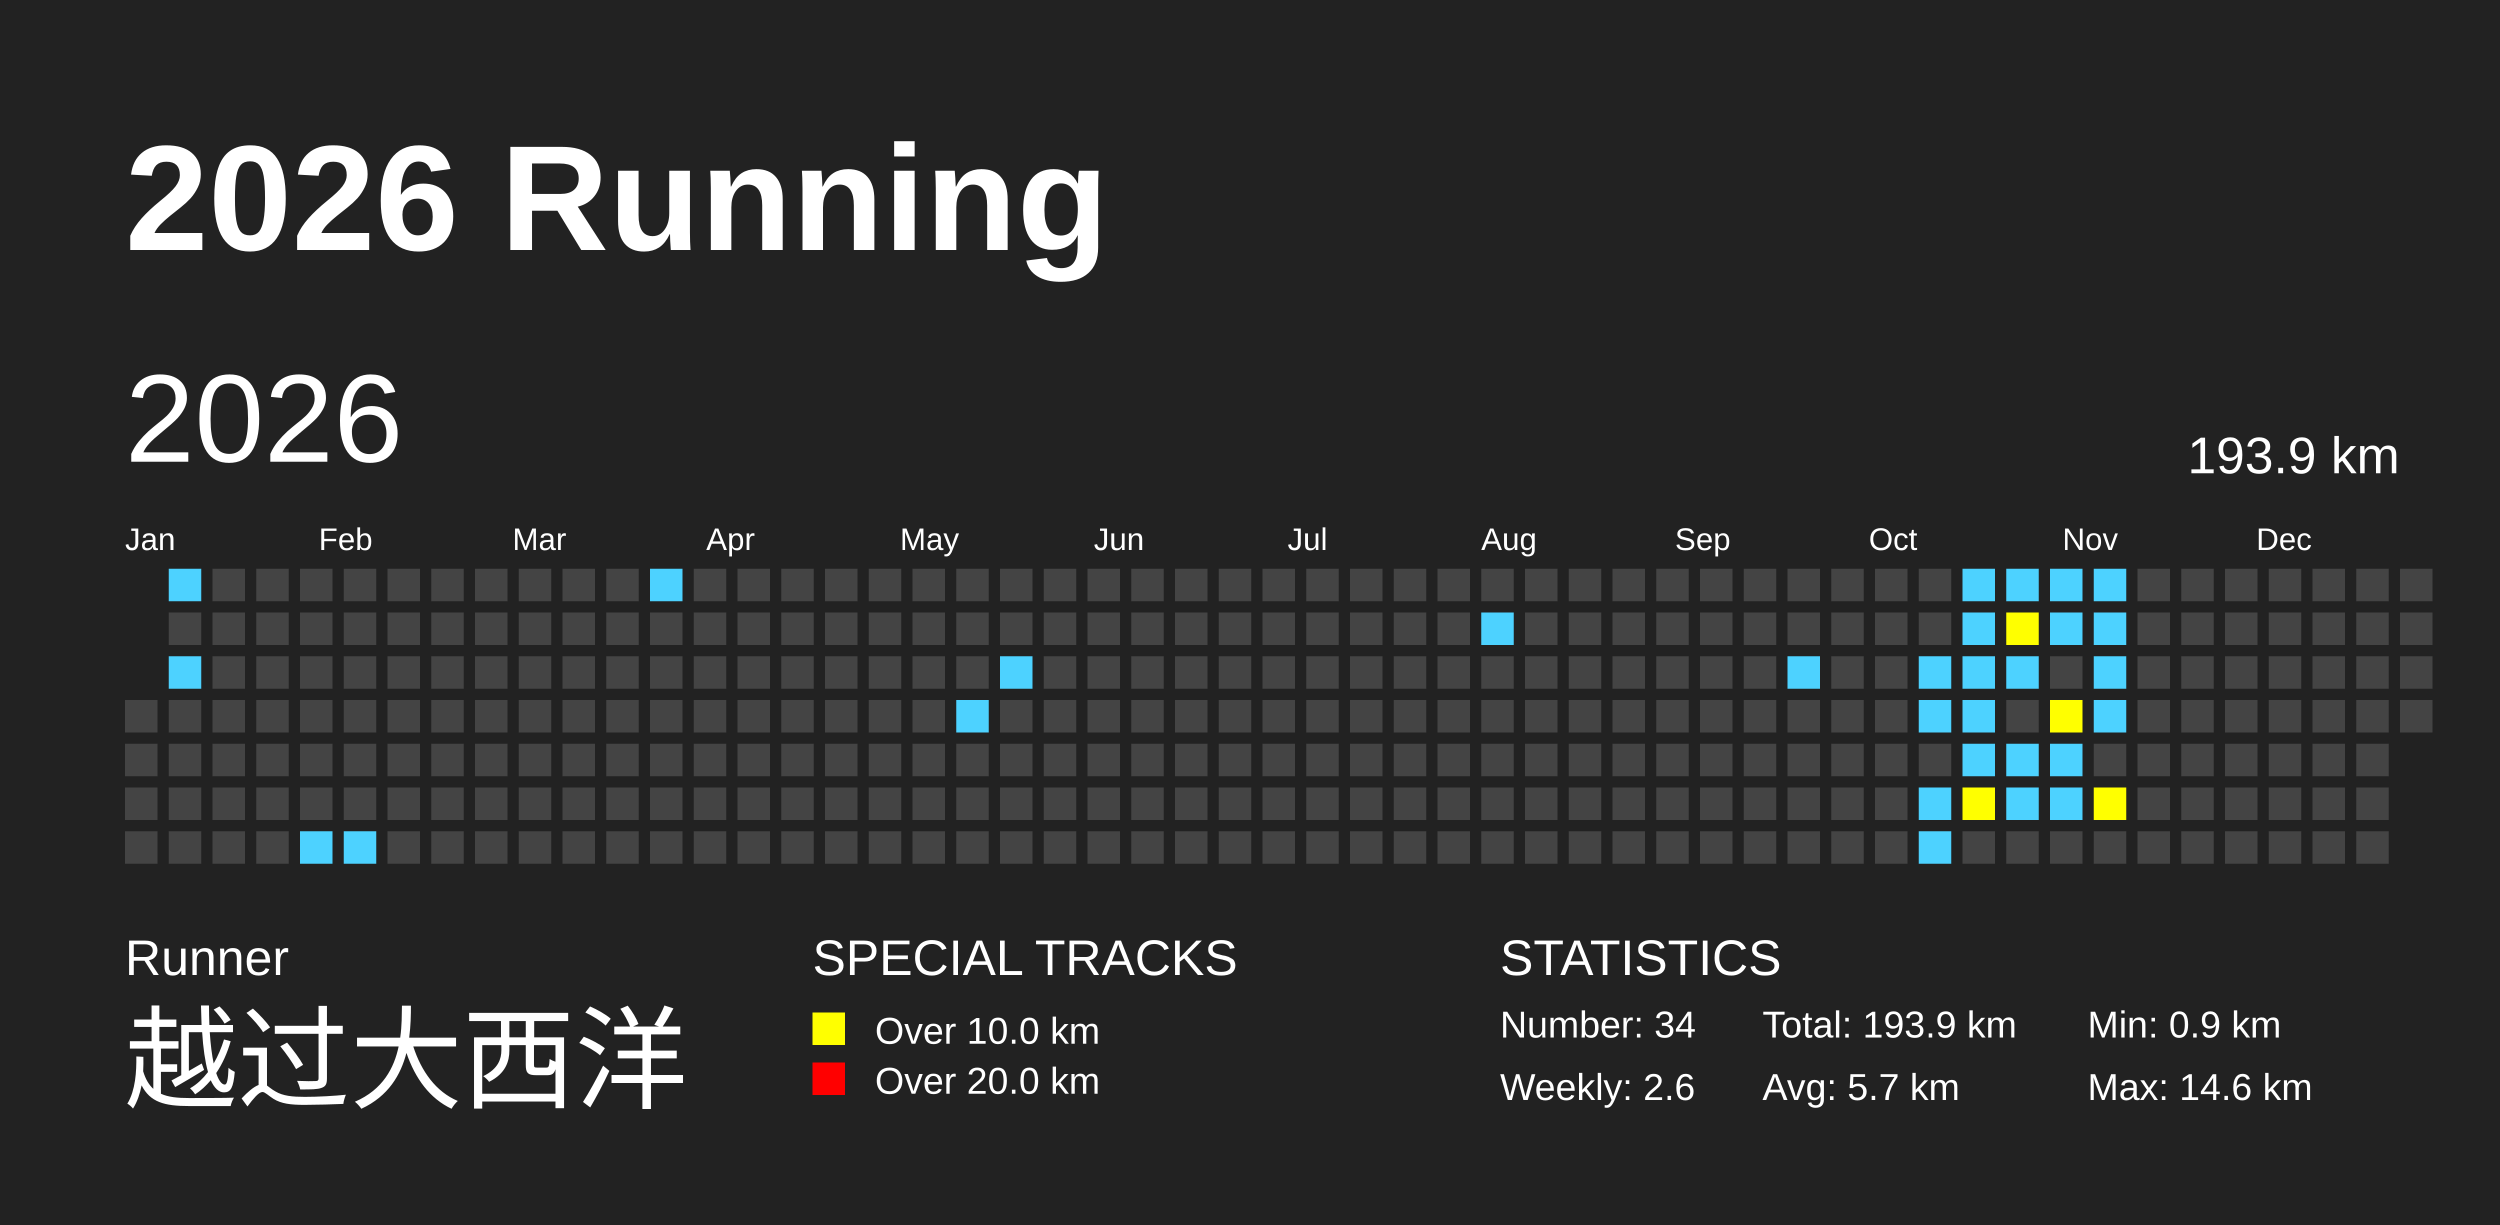
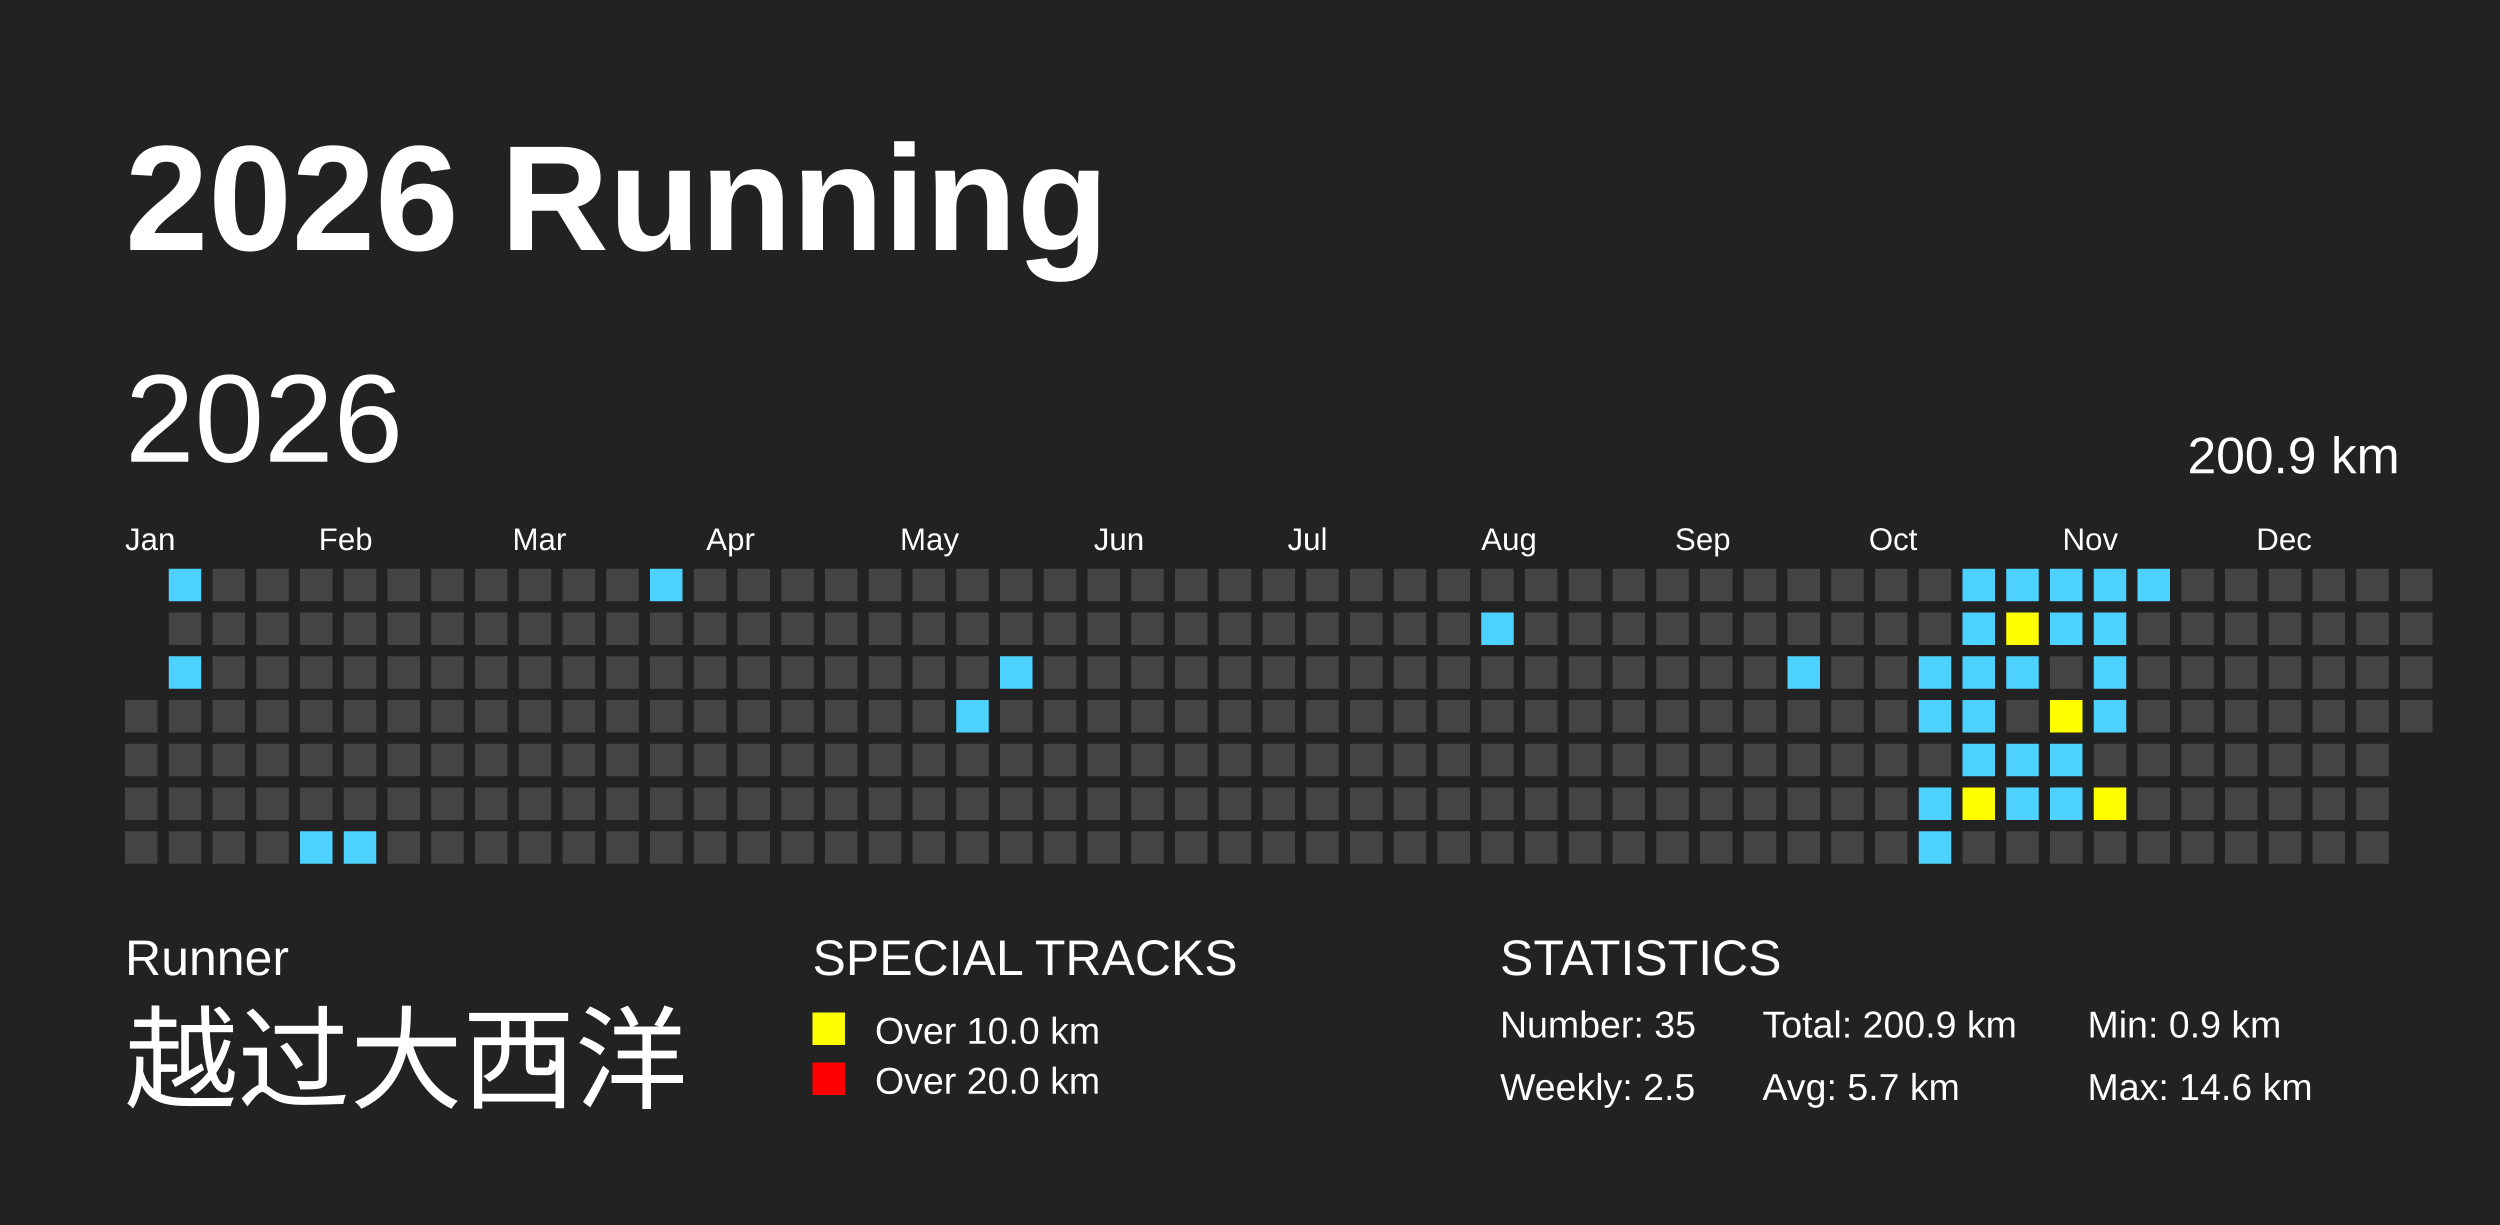
<svg xmlns="http://www.w3.org/2000/svg" baseProfile="full" height="98mm" version="1.1" viewBox="0,0,200,98" width="200mm">
  <defs>
    <pattern height="2" id="indoor-stripe" patternUnits="userSpaceOnUse" width="2">
      <line stroke="white" stroke-opacity="0.45" stroke-width="0.5" x1="0" x2="2" y1="2" y2="0" />
    </pattern>
  </defs>
  <rect fill="#222222" height="98" width="200" x="0" y="0" />
  <text fill="#FFFFFF" style="font-size:12px; font-family:Arial; font-weight:bold;" x="10" y="20">2026 Running</text>
  <text fill="#FFFFFF" style="font-size:4px; font-family:Arial" x="10" y="78">Runner</text>
  <text fill="#FFFFFF" style="font-size:9px; font-family:Arial" x="10" y="88">越过大西洋</text>
  <text fill="#FFFFFF" style="font-size:4px; font-family:Arial" x="65" y="78">SPECIAL TRACKS</text>
  <rect fill="yellow" height="2.6" width="2.6" x="65" y="81" />
  <text fill="#FFFFFF" style="font-size:3px; font-family:Arial" x="70" y="83.5">Over 10.0 km</text>
  <rect fill="red" height="2.6" width="2.6" x="65" y="85" />
  <text fill="#FFFFFF" style="font-size:3px; font-family:Arial" x="70" y="87.5">Over 20.0 km</text>
  <text fill="#FFFFFF" style="font-size:4px; font-family:Arial" x="120" y="78">STATISTICS</text>
-   <text fill="#FFFFFF" style="font-size:3px; font-family:Arial" x="120" y="83">Number: 34</text>
-   <text fill="#FFFFFF" style="font-size:3px; font-family:Arial" x="120" y="88">Weekly: 2.6</text>
-   <text fill="#FFFFFF" style="font-size:3px; font-family:Arial" x="141" y="83">Total: 193.9 km</text>
+   <text fill="#FFFFFF" style="font-size:3px; font-family:Arial" x="120" y="83">Number: 35</text>
+   <text fill="#FFFFFF" style="font-size:3px; font-family:Arial" x="120" y="88">Weekly: 2.5</text>
+   <text fill="#FFFFFF" style="font-size:3px; font-family:Arial" x="141" y="83">Total: 200.9 km</text>
  <text fill="#FFFFFF" style="font-size:3px; font-family:Arial" x="141" y="88">Avg: 5.7 km</text>
  <text fill="#FFFFFF" style="font-size:3px; font-family:Arial" x="167" y="83">Min: 0.9 km</text>
  <text fill="#FFFFFF" style="font-size:3px; font-family:Arial" x="167" y="88">Max: 14.6 km</text>
  <text dominant-baseline="hanging" fill="#FFFFFF" style="font-size:10.0px; font-family:Arial;" x="10" y="30">2026</text>
-   <text dominant-baseline="hanging" fill="#FFFFFF" style="font-size:4.125px; font-family:Arial;" x="175" y="35">193.9 km</text>
+   <text dominant-baseline="hanging" fill="#FFFFFF" style="font-size:4.125px; font-family:Arial;" x="175" y="35">200.9 km</text>
  <text fill="#FFFFFF" style="font-size:2.5px; font-family:Arial" x="10.0" y="44">Jan</text>
  <text fill="#FFFFFF" style="font-size:2.5px; font-family:Arial" x="25.5" y="44">Feb</text>
  <text fill="#FFFFFF" style="font-size:2.5px; font-family:Arial" x="41.0" y="44">Mar</text>
  <text fill="#FFFFFF" style="font-size:2.5px; font-family:Arial" x="56.5" y="44">Apr</text>
  <text fill="#FFFFFF" style="font-size:2.5px; font-family:Arial" x="72.0" y="44">May</text>
  <text fill="#FFFFFF" style="font-size:2.5px; font-family:Arial" x="87.5" y="44">Jun</text>
  <text fill="#FFFFFF" style="font-size:2.5px; font-family:Arial" x="103.0" y="44">Jul</text>
  <text fill="#FFFFFF" style="font-size:2.5px; font-family:Arial" x="118.5" y="44">Aug</text>
  <text fill="#FFFFFF" style="font-size:2.5px; font-family:Arial" x="134.0" y="44">Sep</text>
  <text fill="#FFFFFF" style="font-size:2.5px; font-family:Arial" x="149.5" y="44">Oct</text>
  <text fill="#FFFFFF" style="font-size:2.5px; font-family:Arial" x="165.0" y="44">Nov</text>
  <text fill="#FFFFFF" style="font-size:2.5px; font-family:Arial" x="180.5" y="44">Dec</text>
  <rect fill="#444444" height="2.6" width="2.6" x="10.0" y="56.0" />
  <rect fill="#444444" height="2.6" width="2.6" x="10.0" y="59.5" />
  <rect fill="#444444" height="2.6" width="2.6" x="10.0" y="63.0" />
  <rect fill="#444444" height="2.6" width="2.6" x="10.0" y="66.5" />
  <rect fill="#4DD2FF" height="2.6" width="2.6" x="13.5" y="45.5" />
  <rect fill="#444444" height="2.6" width="2.6" x="13.5" y="49.0" />
  <rect fill="#4DD2FF" height="2.6" width="2.6" x="13.5" y="52.5" />
  <rect fill="#444444" height="2.6" width="2.6" x="13.5" y="56.0" />
  <rect fill="#444444" height="2.6" width="2.6" x="13.5" y="59.5" />
  <rect fill="#444444" height="2.6" width="2.6" x="13.5" y="63.0" />
  <rect fill="#444444" height="2.6" width="2.6" x="13.5" y="66.5" />
  <rect fill="#444444" height="2.6" width="2.6" x="17.0" y="45.5" />
  <rect fill="#444444" height="2.6" width="2.6" x="17.0" y="49.0" />
  <rect fill="#444444" height="2.6" width="2.6" x="17.0" y="52.5" />
  <rect fill="#444444" height="2.6" width="2.6" x="17.0" y="56.0" />
  <rect fill="#444444" height="2.6" width="2.6" x="17.0" y="59.5" />
  <rect fill="#444444" height="2.6" width="2.6" x="17.0" y="63.0" />
  <rect fill="#444444" height="2.6" width="2.6" x="17.0" y="66.5" />
  <rect fill="#444444" height="2.6" width="2.6" x="20.5" y="45.5" />
  <rect fill="#444444" height="2.6" width="2.6" x="20.5" y="49.0" />
  <rect fill="#444444" height="2.6" width="2.6" x="20.5" y="52.5" />
  <rect fill="#444444" height="2.6" width="2.6" x="20.5" y="56.0" />
  <rect fill="#444444" height="2.6" width="2.6" x="20.5" y="59.5" />
  <rect fill="#444444" height="2.6" width="2.6" x="20.5" y="63.0" />
  <rect fill="#444444" height="2.6" width="2.6" x="20.5" y="66.5" />
  <rect fill="#444444" height="2.6" width="2.6" x="24.0" y="45.5" />
  <rect fill="#444444" height="2.6" width="2.6" x="24.0" y="49.0" />
  <rect fill="#444444" height="2.6" width="2.6" x="24.0" y="52.5" />
  <rect fill="#444444" height="2.6" width="2.6" x="24.0" y="56.0" />
  <rect fill="#444444" height="2.6" width="2.6" x="24.0" y="59.5" />
  <rect fill="#444444" height="2.6" width="2.6" x="24.0" y="63.0" />
  <rect fill="#4DD2FF" height="2.6" width="2.6" x="24.0" y="66.5" />
  <rect fill="#444444" height="2.6" width="2.6" x="27.5" y="45.5" />
  <rect fill="#444444" height="2.6" width="2.6" x="27.5" y="49.0" />
  <rect fill="#444444" height="2.6" width="2.6" x="27.5" y="52.5" />
  <rect fill="#444444" height="2.6" width="2.6" x="27.5" y="56.0" />
  <rect fill="#444444" height="2.6" width="2.6" x="27.5" y="59.5" />
  <rect fill="#444444" height="2.6" width="2.6" x="27.5" y="63.0" />
  <rect fill="#4DD2FF" height="2.6" width="2.6" x="27.5" y="66.5" />
  <rect fill="#444444" height="2.6" width="2.6" x="31.0" y="45.5" />
  <rect fill="#444444" height="2.6" width="2.6" x="31.0" y="49.0" />
  <rect fill="#444444" height="2.6" width="2.6" x="31.0" y="52.5" />
  <rect fill="#444444" height="2.6" width="2.6" x="31.0" y="56.0" />
  <rect fill="#444444" height="2.6" width="2.6" x="31.0" y="59.5" />
  <rect fill="#444444" height="2.6" width="2.6" x="31.0" y="63.0" />
  <rect fill="#444444" height="2.6" width="2.6" x="31.0" y="66.5" />
  <rect fill="#444444" height="2.6" width="2.6" x="34.5" y="45.5" />
  <rect fill="#444444" height="2.6" width="2.6" x="34.5" y="49.0" />
  <rect fill="#444444" height="2.6" width="2.6" x="34.5" y="52.5" />
  <rect fill="#444444" height="2.6" width="2.6" x="34.5" y="56.0" />
  <rect fill="#444444" height="2.6" width="2.6" x="34.5" y="59.5" />
  <rect fill="#444444" height="2.6" width="2.6" x="34.5" y="63.0" />
  <rect fill="#444444" height="2.6" width="2.6" x="34.5" y="66.5" />
  <rect fill="#444444" height="2.6" width="2.6" x="38.0" y="45.5" />
  <rect fill="#444444" height="2.6" width="2.6" x="38.0" y="49.0" />
  <rect fill="#444444" height="2.6" width="2.6" x="38.0" y="52.5" />
  <rect fill="#444444" height="2.6" width="2.6" x="38.0" y="56.0" />
  <rect fill="#444444" height="2.6" width="2.6" x="38.0" y="59.5" />
  <rect fill="#444444" height="2.6" width="2.6" x="38.0" y="63.0" />
  <rect fill="#444444" height="2.6" width="2.6" x="38.0" y="66.5" />
  <rect fill="#444444" height="2.6" width="2.6" x="41.5" y="45.5" />
  <rect fill="#444444" height="2.6" width="2.6" x="41.5" y="49.0" />
  <rect fill="#444444" height="2.6" width="2.6" x="41.5" y="52.5" />
  <rect fill="#444444" height="2.6" width="2.6" x="41.5" y="56.0" />
  <rect fill="#444444" height="2.6" width="2.6" x="41.5" y="59.5" />
  <rect fill="#444444" height="2.6" width="2.6" x="41.5" y="63.0" />
  <rect fill="#444444" height="2.6" width="2.6" x="41.5" y="66.5" />
  <rect fill="#444444" height="2.6" width="2.6" x="45.0" y="45.5" />
  <rect fill="#444444" height="2.6" width="2.6" x="45.0" y="49.0" />
  <rect fill="#444444" height="2.6" width="2.6" x="45.0" y="52.5" />
  <rect fill="#444444" height="2.6" width="2.6" x="45.0" y="56.0" />
  <rect fill="#444444" height="2.6" width="2.6" x="45.0" y="59.5" />
  <rect fill="#444444" height="2.6" width="2.6" x="45.0" y="63.0" />
  <rect fill="#444444" height="2.6" width="2.6" x="45.0" y="66.5" />
  <rect fill="#444444" height="2.6" width="2.6" x="48.5" y="45.5" />
  <rect fill="#444444" height="2.6" width="2.6" x="48.5" y="49.0" />
  <rect fill="#444444" height="2.6" width="2.6" x="48.5" y="52.5" />
  <rect fill="#444444" height="2.6" width="2.6" x="48.5" y="56.0" />
  <rect fill="#444444" height="2.6" width="2.6" x="48.5" y="59.5" />
  <rect fill="#444444" height="2.6" width="2.6" x="48.5" y="63.0" />
  <rect fill="#444444" height="2.6" width="2.6" x="48.5" y="66.5" />
  <rect fill="#4DD2FF" height="2.6" width="2.6" x="52.0" y="45.5" />
  <rect fill="#444444" height="2.6" width="2.6" x="52.0" y="49.0" />
  <rect fill="#444444" height="2.6" width="2.6" x="52.0" y="52.5" />
  <rect fill="#444444" height="2.6" width="2.6" x="52.0" y="56.0" />
  <rect fill="#444444" height="2.6" width="2.6" x="52.0" y="59.5" />
  <rect fill="#444444" height="2.6" width="2.6" x="52.0" y="63.0" />
  <rect fill="#444444" height="2.6" width="2.6" x="52.0" y="66.5" />
  <rect fill="#444444" height="2.6" width="2.6" x="55.5" y="45.5" />
  <rect fill="#444444" height="2.6" width="2.6" x="55.5" y="49.0" />
  <rect fill="#444444" height="2.6" width="2.6" x="55.5" y="52.5" />
  <rect fill="#444444" height="2.6" width="2.6" x="55.5" y="56.0" />
  <rect fill="#444444" height="2.6" width="2.6" x="55.5" y="59.5" />
  <rect fill="#444444" height="2.6" width="2.6" x="55.5" y="63.0" />
  <rect fill="#444444" height="2.6" width="2.6" x="55.5" y="66.5" />
  <rect fill="#444444" height="2.6" width="2.6" x="59.0" y="45.5" />
  <rect fill="#444444" height="2.6" width="2.6" x="59.0" y="49.0" />
  <rect fill="#444444" height="2.6" width="2.6" x="59.0" y="52.5" />
  <rect fill="#444444" height="2.6" width="2.6" x="59.0" y="56.0" />
  <rect fill="#444444" height="2.6" width="2.6" x="59.0" y="59.5" />
  <rect fill="#444444" height="2.6" width="2.6" x="59.0" y="63.0" />
  <rect fill="#444444" height="2.6" width="2.6" x="59.0" y="66.5" />
  <rect fill="#444444" height="2.6" width="2.6" x="62.5" y="45.5" />
  <rect fill="#444444" height="2.6" width="2.6" x="62.5" y="49.0" />
  <rect fill="#444444" height="2.6" width="2.6" x="62.5" y="52.5" />
  <rect fill="#444444" height="2.6" width="2.6" x="62.5" y="56.0" />
  <rect fill="#444444" height="2.6" width="2.6" x="62.5" y="59.5" />
  <rect fill="#444444" height="2.6" width="2.6" x="62.5" y="63.0" />
  <rect fill="#444444" height="2.6" width="2.6" x="62.5" y="66.5" />
  <rect fill="#444444" height="2.6" width="2.6" x="66.0" y="45.5" />
  <rect fill="#444444" height="2.6" width="2.6" x="66.0" y="49.0" />
  <rect fill="#444444" height="2.6" width="2.6" x="66.0" y="52.5" />
  <rect fill="#444444" height="2.6" width="2.6" x="66.0" y="56.0" />
  <rect fill="#444444" height="2.6" width="2.6" x="66.0" y="59.5" />
  <rect fill="#444444" height="2.6" width="2.6" x="66.0" y="63.0" />
  <rect fill="#444444" height="2.6" width="2.6" x="66.0" y="66.5" />
  <rect fill="#444444" height="2.6" width="2.6" x="69.5" y="45.5" />
  <rect fill="#444444" height="2.6" width="2.6" x="69.5" y="49.0" />
  <rect fill="#444444" height="2.6" width="2.6" x="69.5" y="52.5" />
  <rect fill="#444444" height="2.6" width="2.6" x="69.5" y="56.0" />
  <rect fill="#444444" height="2.6" width="2.6" x="69.5" y="59.5" />
  <rect fill="#444444" height="2.6" width="2.6" x="69.5" y="63.0" />
  <rect fill="#444444" height="2.6" width="2.6" x="69.5" y="66.5" />
  <rect fill="#444444" height="2.6" width="2.6" x="73.0" y="45.5" />
  <rect fill="#444444" height="2.6" width="2.6" x="73.0" y="49.0" />
  <rect fill="#444444" height="2.6" width="2.6" x="73.0" y="52.5" />
  <rect fill="#444444" height="2.6" width="2.6" x="73.0" y="56.0" />
  <rect fill="#444444" height="2.6" width="2.6" x="73.0" y="59.5" />
  <rect fill="#444444" height="2.6" width="2.6" x="73.0" y="63.0" />
  <rect fill="#444444" height="2.6" width="2.6" x="73.0" y="66.5" />
  <rect fill="#444444" height="2.6" width="2.6" x="76.5" y="45.5" />
  <rect fill="#444444" height="2.6" width="2.6" x="76.5" y="49.0" />
  <rect fill="#444444" height="2.6" width="2.6" x="76.5" y="52.5" />
  <rect fill="#4DD2FF" height="2.6" width="2.6" x="76.5" y="56.0" />
  <rect fill="#444444" height="2.6" width="2.6" x="76.5" y="59.5" />
  <rect fill="#444444" height="2.6" width="2.6" x="76.5" y="63.0" />
  <rect fill="#444444" height="2.6" width="2.6" x="76.5" y="66.5" />
  <rect fill="#444444" height="2.6" width="2.6" x="80.0" y="45.5" />
  <rect fill="#444444" height="2.6" width="2.6" x="80.0" y="49.0" />
  <rect fill="#4DD2FF" height="2.6" width="2.6" x="80.0" y="52.5" />
  <rect fill="#444444" height="2.6" width="2.6" x="80.0" y="56.0" />
  <rect fill="#444444" height="2.6" width="2.6" x="80.0" y="59.5" />
  <rect fill="#444444" height="2.6" width="2.6" x="80.0" y="63.0" />
  <rect fill="#444444" height="2.6" width="2.6" x="80.0" y="66.5" />
  <rect fill="#444444" height="2.6" width="2.6" x="83.5" y="45.5" />
  <rect fill="#444444" height="2.6" width="2.6" x="83.5" y="49.0" />
  <rect fill="#444444" height="2.6" width="2.6" x="83.5" y="52.5" />
  <rect fill="#444444" height="2.6" width="2.6" x="83.5" y="56.0" />
  <rect fill="#444444" height="2.6" width="2.6" x="83.5" y="59.5" />
  <rect fill="#444444" height="2.6" width="2.6" x="83.5" y="63.0" />
  <rect fill="#444444" height="2.6" width="2.6" x="83.5" y="66.5" />
  <rect fill="#444444" height="2.6" width="2.6" x="87.0" y="45.5" />
  <rect fill="#444444" height="2.6" width="2.6" x="87.0" y="49.0" />
  <rect fill="#444444" height="2.6" width="2.6" x="87.0" y="52.5" />
  <rect fill="#444444" height="2.6" width="2.6" x="87.0" y="56.0" />
  <rect fill="#444444" height="2.6" width="2.6" x="87.0" y="59.5" />
  <rect fill="#444444" height="2.6" width="2.6" x="87.0" y="63.0" />
  <rect fill="#444444" height="2.6" width="2.6" x="87.0" y="66.5" />
  <rect fill="#444444" height="2.6" width="2.6" x="90.5" y="45.5" />
  <rect fill="#444444" height="2.6" width="2.6" x="90.5" y="49.0" />
  <rect fill="#444444" height="2.6" width="2.6" x="90.5" y="52.5" />
  <rect fill="#444444" height="2.6" width="2.6" x="90.5" y="56.0" />
  <rect fill="#444444" height="2.6" width="2.6" x="90.5" y="59.5" />
  <rect fill="#444444" height="2.6" width="2.6" x="90.5" y="63.0" />
  <rect fill="#444444" height="2.6" width="2.6" x="90.5" y="66.5" />
  <rect fill="#444444" height="2.6" width="2.6" x="94.0" y="45.5" />
  <rect fill="#444444" height="2.6" width="2.6" x="94.0" y="49.0" />
  <rect fill="#444444" height="2.6" width="2.6" x="94.0" y="52.5" />
  <rect fill="#444444" height="2.6" width="2.6" x="94.0" y="56.0" />
  <rect fill="#444444" height="2.6" width="2.6" x="94.0" y="59.5" />
  <rect fill="#444444" height="2.6" width="2.6" x="94.0" y="63.0" />
  <rect fill="#444444" height="2.6" width="2.6" x="94.0" y="66.5" />
  <rect fill="#444444" height="2.6" width="2.6" x="97.5" y="45.5" />
  <rect fill="#444444" height="2.6" width="2.6" x="97.5" y="49.0" />
  <rect fill="#444444" height="2.6" width="2.6" x="97.5" y="52.5" />
  <rect fill="#444444" height="2.6" width="2.6" x="97.5" y="56.0" />
  <rect fill="#444444" height="2.6" width="2.6" x="97.5" y="59.5" />
  <rect fill="#444444" height="2.6" width="2.6" x="97.5" y="63.0" />
  <rect fill="#444444" height="2.6" width="2.6" x="97.5" y="66.5" />
  <rect fill="#444444" height="2.6" width="2.6" x="101.0" y="45.5" />
  <rect fill="#444444" height="2.6" width="2.6" x="101.0" y="49.0" />
  <rect fill="#444444" height="2.6" width="2.6" x="101.0" y="52.5" />
  <rect fill="#444444" height="2.6" width="2.6" x="101.0" y="56.0" />
  <rect fill="#444444" height="2.6" width="2.6" x="101.0" y="59.5" />
  <rect fill="#444444" height="2.6" width="2.6" x="101.0" y="63.0" />
  <rect fill="#444444" height="2.6" width="2.6" x="101.0" y="66.5" />
  <rect fill="#444444" height="2.6" width="2.6" x="104.5" y="45.5" />
  <rect fill="#444444" height="2.6" width="2.6" x="104.5" y="49.0" />
  <rect fill="#444444" height="2.6" width="2.6" x="104.5" y="52.5" />
  <rect fill="#444444" height="2.6" width="2.6" x="104.5" y="56.0" />
  <rect fill="#444444" height="2.6" width="2.6" x="104.5" y="59.5" />
  <rect fill="#444444" height="2.6" width="2.6" x="104.5" y="63.0" />
  <rect fill="#444444" height="2.6" width="2.6" x="104.5" y="66.5" />
  <rect fill="#444444" height="2.6" width="2.6" x="108.0" y="45.5" />
  <rect fill="#444444" height="2.6" width="2.6" x="108.0" y="49.0" />
  <rect fill="#444444" height="2.6" width="2.6" x="108.0" y="52.5" />
  <rect fill="#444444" height="2.6" width="2.6" x="108.0" y="56.0" />
  <rect fill="#444444" height="2.6" width="2.6" x="108.0" y="59.5" />
  <rect fill="#444444" height="2.6" width="2.6" x="108.0" y="63.0" />
  <rect fill="#444444" height="2.6" width="2.6" x="108.0" y="66.5" />
  <rect fill="#444444" height="2.6" width="2.6" x="111.5" y="45.5" />
  <rect fill="#444444" height="2.6" width="2.6" x="111.5" y="49.0" />
  <rect fill="#444444" height="2.6" width="2.6" x="111.5" y="52.5" />
  <rect fill="#444444" height="2.6" width="2.6" x="111.5" y="56.0" />
  <rect fill="#444444" height="2.6" width="2.6" x="111.5" y="59.5" />
  <rect fill="#444444" height="2.6" width="2.6" x="111.5" y="63.0" />
  <rect fill="#444444" height="2.6" width="2.6" x="111.5" y="66.5" />
  <rect fill="#444444" height="2.6" width="2.6" x="115.0" y="45.5" />
  <rect fill="#444444" height="2.6" width="2.6" x="115.0" y="49.0" />
  <rect fill="#444444" height="2.6" width="2.6" x="115.0" y="52.5" />
  <rect fill="#444444" height="2.6" width="2.6" x="115.0" y="56.0" />
  <rect fill="#444444" height="2.6" width="2.6" x="115.0" y="59.5" />
  <rect fill="#444444" height="2.6" width="2.6" x="115.0" y="63.0" />
  <rect fill="#444444" height="2.6" width="2.6" x="115.0" y="66.5" />
  <rect fill="#444444" height="2.6" width="2.6" x="118.5" y="45.5" />
  <rect fill="#4DD2FF" height="2.6" width="2.6" x="118.5" y="49.0" />
  <rect fill="#444444" height="2.6" width="2.6" x="118.5" y="52.5" />
  <rect fill="#444444" height="2.6" width="2.6" x="118.5" y="56.0" />
  <rect fill="#444444" height="2.6" width="2.6" x="118.5" y="59.5" />
  <rect fill="#444444" height="2.6" width="2.6" x="118.5" y="63.0" />
  <rect fill="#444444" height="2.6" width="2.6" x="118.5" y="66.5" />
  <rect fill="#444444" height="2.6" width="2.6" x="122.0" y="45.5" />
  <rect fill="#444444" height="2.6" width="2.6" x="122.0" y="49.0" />
  <rect fill="#444444" height="2.6" width="2.6" x="122.0" y="52.5" />
  <rect fill="#444444" height="2.6" width="2.6" x="122.0" y="56.0" />
  <rect fill="#444444" height="2.6" width="2.6" x="122.0" y="59.5" />
  <rect fill="#444444" height="2.6" width="2.6" x="122.0" y="63.0" />
  <rect fill="#444444" height="2.6" width="2.6" x="122.0" y="66.5" />
  <rect fill="#444444" height="2.6" width="2.6" x="125.5" y="45.5" />
  <rect fill="#444444" height="2.6" width="2.6" x="125.5" y="49.0" />
  <rect fill="#444444" height="2.6" width="2.6" x="125.5" y="52.5" />
  <rect fill="#444444" height="2.6" width="2.6" x="125.5" y="56.0" />
  <rect fill="#444444" height="2.6" width="2.6" x="125.5" y="59.5" />
  <rect fill="#444444" height="2.6" width="2.6" x="125.5" y="63.0" />
  <rect fill="#444444" height="2.6" width="2.6" x="125.5" y="66.5" />
  <rect fill="#444444" height="2.6" width="2.6" x="129.0" y="45.5" />
  <rect fill="#444444" height="2.6" width="2.6" x="129.0" y="49.0" />
  <rect fill="#444444" height="2.6" width="2.6" x="129.0" y="52.5" />
  <rect fill="#444444" height="2.6" width="2.6" x="129.0" y="56.0" />
  <rect fill="#444444" height="2.6" width="2.6" x="129.0" y="59.5" />
  <rect fill="#444444" height="2.6" width="2.6" x="129.0" y="63.0" />
  <rect fill="#444444" height="2.6" width="2.6" x="129.0" y="66.5" />
  <rect fill="#444444" height="2.6" width="2.6" x="132.5" y="45.5" />
  <rect fill="#444444" height="2.6" width="2.6" x="132.5" y="49.0" />
  <rect fill="#444444" height="2.6" width="2.6" x="132.5" y="52.5" />
  <rect fill="#444444" height="2.6" width="2.6" x="132.5" y="56.0" />
  <rect fill="#444444" height="2.6" width="2.6" x="132.5" y="59.5" />
  <rect fill="#444444" height="2.6" width="2.6" x="132.5" y="63.0" />
  <rect fill="#444444" height="2.6" width="2.6" x="132.5" y="66.5" />
  <rect fill="#444444" height="2.6" width="2.6" x="136.0" y="45.5" />
  <rect fill="#444444" height="2.6" width="2.6" x="136.0" y="49.0" />
  <rect fill="#444444" height="2.6" width="2.6" x="136.0" y="52.5" />
  <rect fill="#444444" height="2.6" width="2.6" x="136.0" y="56.0" />
  <rect fill="#444444" height="2.6" width="2.6" x="136.0" y="59.5" />
  <rect fill="#444444" height="2.6" width="2.6" x="136.0" y="63.0" />
  <rect fill="#444444" height="2.6" width="2.6" x="136.0" y="66.5" />
  <rect fill="#444444" height="2.6" width="2.6" x="139.5" y="45.5" />
  <rect fill="#444444" height="2.6" width="2.6" x="139.5" y="49.0" />
  <rect fill="#444444" height="2.6" width="2.6" x="139.5" y="52.5" />
  <rect fill="#444444" height="2.6" width="2.6" x="139.5" y="56.0" />
  <rect fill="#444444" height="2.6" width="2.6" x="139.5" y="59.5" />
  <rect fill="#444444" height="2.6" width="2.6" x="139.5" y="63.0" />
  <rect fill="#444444" height="2.6" width="2.6" x="139.5" y="66.5" />
  <rect fill="#444444" height="2.6" width="2.6" x="143.0" y="45.5" />
  <rect fill="#444444" height="2.6" width="2.6" x="143.0" y="49.0" />
  <rect fill="#4DD2FF" height="2.6" width="2.6" x="143.0" y="52.5" />
  <rect fill="#444444" height="2.6" width="2.6" x="143.0" y="56.0" />
  <rect fill="#444444" height="2.6" width="2.6" x="143.0" y="59.5" />
  <rect fill="#444444" height="2.6" width="2.6" x="143.0" y="63.0" />
  <rect fill="#444444" height="2.6" width="2.6" x="143.0" y="66.5" />
  <rect fill="#444444" height="2.6" width="2.6" x="146.5" y="45.5" />
  <rect fill="#444444" height="2.6" width="2.6" x="146.5" y="49.0" />
  <rect fill="#444444" height="2.6" width="2.6" x="146.5" y="52.5" />
  <rect fill="#444444" height="2.6" width="2.6" x="146.5" y="56.0" />
  <rect fill="#444444" height="2.6" width="2.6" x="146.5" y="59.5" />
  <rect fill="#444444" height="2.6" width="2.6" x="146.5" y="63.0" />
  <rect fill="#444444" height="2.6" width="2.6" x="146.5" y="66.5" />
  <rect fill="#444444" height="2.6" width="2.6" x="150.0" y="45.5" />
  <rect fill="#444444" height="2.6" width="2.6" x="150.0" y="49.0" />
  <rect fill="#444444" height="2.6" width="2.6" x="150.0" y="52.5" />
  <rect fill="#444444" height="2.6" width="2.6" x="150.0" y="56.0" />
  <rect fill="#444444" height="2.6" width="2.6" x="150.0" y="59.5" />
  <rect fill="#444444" height="2.6" width="2.6" x="150.0" y="63.0" />
  <rect fill="#444444" height="2.6" width="2.6" x="150.0" y="66.5" />
  <rect fill="#444444" height="2.6" width="2.6" x="153.5" y="45.5" />
  <rect fill="#444444" height="2.6" width="2.6" x="153.5" y="49.0" />
  <rect fill="#4DD2FF" height="2.6" width="2.6" x="153.5" y="52.5" />
  <rect fill="#4DD2FF" height="2.6" width="2.6" x="153.5" y="56.0" />
  <rect fill="#444444" height="2.6" width="2.6" x="153.5" y="59.5" />
  <rect fill="#4DD2FF" height="2.6" width="2.6" x="153.5" y="63.0" />
  <rect fill="#4DD2FF" height="2.6" width="2.6" x="153.5" y="66.5" />
  <rect fill="#4DD2FF" height="2.6" width="2.6" x="157.0" y="45.5" />
  <rect fill="#4DD2FF" height="2.6" width="2.6" x="157.0" y="49.0" />
  <rect fill="#4DD2FF" height="2.6" width="2.6" x="157.0" y="52.5" />
  <rect fill="#4DD2FF" height="2.6" width="2.6" x="157.0" y="56.0" />
  <rect fill="#4DD2FF" height="2.6" width="2.6" x="157.0" y="59.5" />
  <rect fill="yellow" height="2.6" width="2.6" x="157.0" y="63.0" />
  <rect fill="#444444" height="2.6" width="2.6" x="157.0" y="66.5" />
  <rect fill="#4DD2FF" height="2.6" width="2.6" x="160.5" y="45.5" />
  <rect fill="yellow" height="2.6" width="2.6" x="160.5" y="49.0" />
  <rect fill="#4DD2FF" height="2.6" width="2.6" x="160.5" y="52.5" />
  <rect fill="#444444" height="2.6" width="2.6" x="160.5" y="56.0" />
  <rect fill="#4DD2FF" height="2.6" width="2.6" x="160.5" y="59.5" />
  <rect fill="#4DD2FF" height="2.6" width="2.6" x="160.5" y="63.0" />
  <rect fill="#444444" height="2.6" width="2.6" x="160.5" y="66.5" />
  <rect fill="#4DD2FF" height="2.6" width="2.6" x="164.0" y="45.5" />
  <rect fill="#4DD2FF" height="2.6" width="2.6" x="164.0" y="49.0" />
  <rect fill="#444444" height="2.6" width="2.6" x="164.0" y="52.5" />
  <rect fill="yellow" height="2.6" width="2.6" x="164.0" y="56.0" />
  <rect fill="#4DD2FF" height="2.6" width="2.6" x="164.0" y="59.5" />
  <rect fill="#4DD2FF" height="2.6" width="2.6" x="164.0" y="63.0" />
  <rect fill="#444444" height="2.6" width="2.6" x="164.0" y="66.5" />
  <rect fill="#4DD2FF" height="2.6" width="2.6" x="167.5" y="45.5" />
  <rect fill="#4DD2FF" height="2.6" width="2.6" x="167.5" y="49.0" />
  <rect fill="#4DD2FF" height="2.6" width="2.6" x="167.5" y="52.5" />
  <rect fill="#4DD2FF" height="2.6" width="2.6" x="167.5" y="56.0" />
  <rect fill="#444444" height="2.6" width="2.6" x="167.5" y="59.5" />
  <rect fill="yellow" height="2.6" width="2.6" x="167.5" y="63.0" />
  <rect fill="#444444" height="2.6" width="2.6" x="167.5" y="66.5" />
-   <rect fill="#444444" height="2.6" width="2.6" x="171.0" y="45.5" />
+   <rect fill="#4DD2FF" height="2.6" width="2.6" x="171.0" y="45.5" />
  <rect fill="#444444" height="2.6" width="2.6" x="171.0" y="49.0" />
  <rect fill="#444444" height="2.6" width="2.6" x="171.0" y="52.5" />
  <rect fill="#444444" height="2.6" width="2.6" x="171.0" y="56.0" />
  <rect fill="#444444" height="2.6" width="2.6" x="171.0" y="59.5" />
  <rect fill="#444444" height="2.6" width="2.6" x="171.0" y="63.0" />
  <rect fill="#444444" height="2.6" width="2.6" x="171.0" y="66.5" />
  <rect fill="#444444" height="2.6" width="2.6" x="174.5" y="45.5" />
  <rect fill="#444444" height="2.6" width="2.6" x="174.5" y="49.0" />
  <rect fill="#444444" height="2.6" width="2.6" x="174.5" y="52.5" />
  <rect fill="#444444" height="2.6" width="2.6" x="174.5" y="56.0" />
  <rect fill="#444444" height="2.6" width="2.6" x="174.5" y="59.5" />
  <rect fill="#444444" height="2.6" width="2.6" x="174.5" y="63.0" />
  <rect fill="#444444" height="2.6" width="2.6" x="174.5" y="66.5" />
  <rect fill="#444444" height="2.6" width="2.6" x="178.0" y="45.5" />
  <rect fill="#444444" height="2.6" width="2.6" x="178.0" y="49.0" />
  <rect fill="#444444" height="2.6" width="2.6" x="178.0" y="52.5" />
  <rect fill="#444444" height="2.6" width="2.6" x="178.0" y="56.0" />
  <rect fill="#444444" height="2.6" width="2.6" x="178.0" y="59.5" />
  <rect fill="#444444" height="2.6" width="2.6" x="178.0" y="63.0" />
  <rect fill="#444444" height="2.6" width="2.6" x="178.0" y="66.5" />
  <rect fill="#444444" height="2.6" width="2.6" x="181.5" y="45.5" />
  <rect fill="#444444" height="2.6" width="2.6" x="181.5" y="49.0" />
  <rect fill="#444444" height="2.6" width="2.6" x="181.5" y="52.5" />
  <rect fill="#444444" height="2.6" width="2.6" x="181.5" y="56.0" />
  <rect fill="#444444" height="2.6" width="2.6" x="181.5" y="59.5" />
  <rect fill="#444444" height="2.6" width="2.6" x="181.5" y="63.0" />
  <rect fill="#444444" height="2.6" width="2.6" x="181.5" y="66.5" />
  <rect fill="#444444" height="2.6" width="2.6" x="185.0" y="45.5" />
  <rect fill="#444444" height="2.6" width="2.6" x="185.0" y="49.0" />
  <rect fill="#444444" height="2.6" width="2.6" x="185.0" y="52.5" />
  <rect fill="#444444" height="2.6" width="2.6" x="185.0" y="56.0" />
  <rect fill="#444444" height="2.6" width="2.6" x="185.0" y="59.5" />
  <rect fill="#444444" height="2.6" width="2.6" x="185.0" y="63.0" />
  <rect fill="#444444" height="2.6" width="2.6" x="185.0" y="66.5" />
  <rect fill="#444444" height="2.6" width="2.6" x="188.5" y="45.5" />
  <rect fill="#444444" height="2.6" width="2.6" x="188.5" y="49.0" />
  <rect fill="#444444" height="2.6" width="2.6" x="188.5" y="52.5" />
  <rect fill="#444444" height="2.6" width="2.6" x="188.5" y="56.0" />
  <rect fill="#444444" height="2.6" width="2.6" x="188.5" y="59.5" />
  <rect fill="#444444" height="2.6" width="2.6" x="188.5" y="63.0" />
  <rect fill="#444444" height="2.6" width="2.6" x="188.5" y="66.5" />
  <rect fill="#444444" height="2.6" width="2.6" x="192.0" y="45.5" />
  <rect fill="#444444" height="2.6" width="2.6" x="192.0" y="49.0" />
  <rect fill="#444444" height="2.6" width="2.6" x="192.0" y="52.5" />
  <rect fill="#444444" height="2.6" width="2.6" x="192.0" y="56.0" />
</svg>
